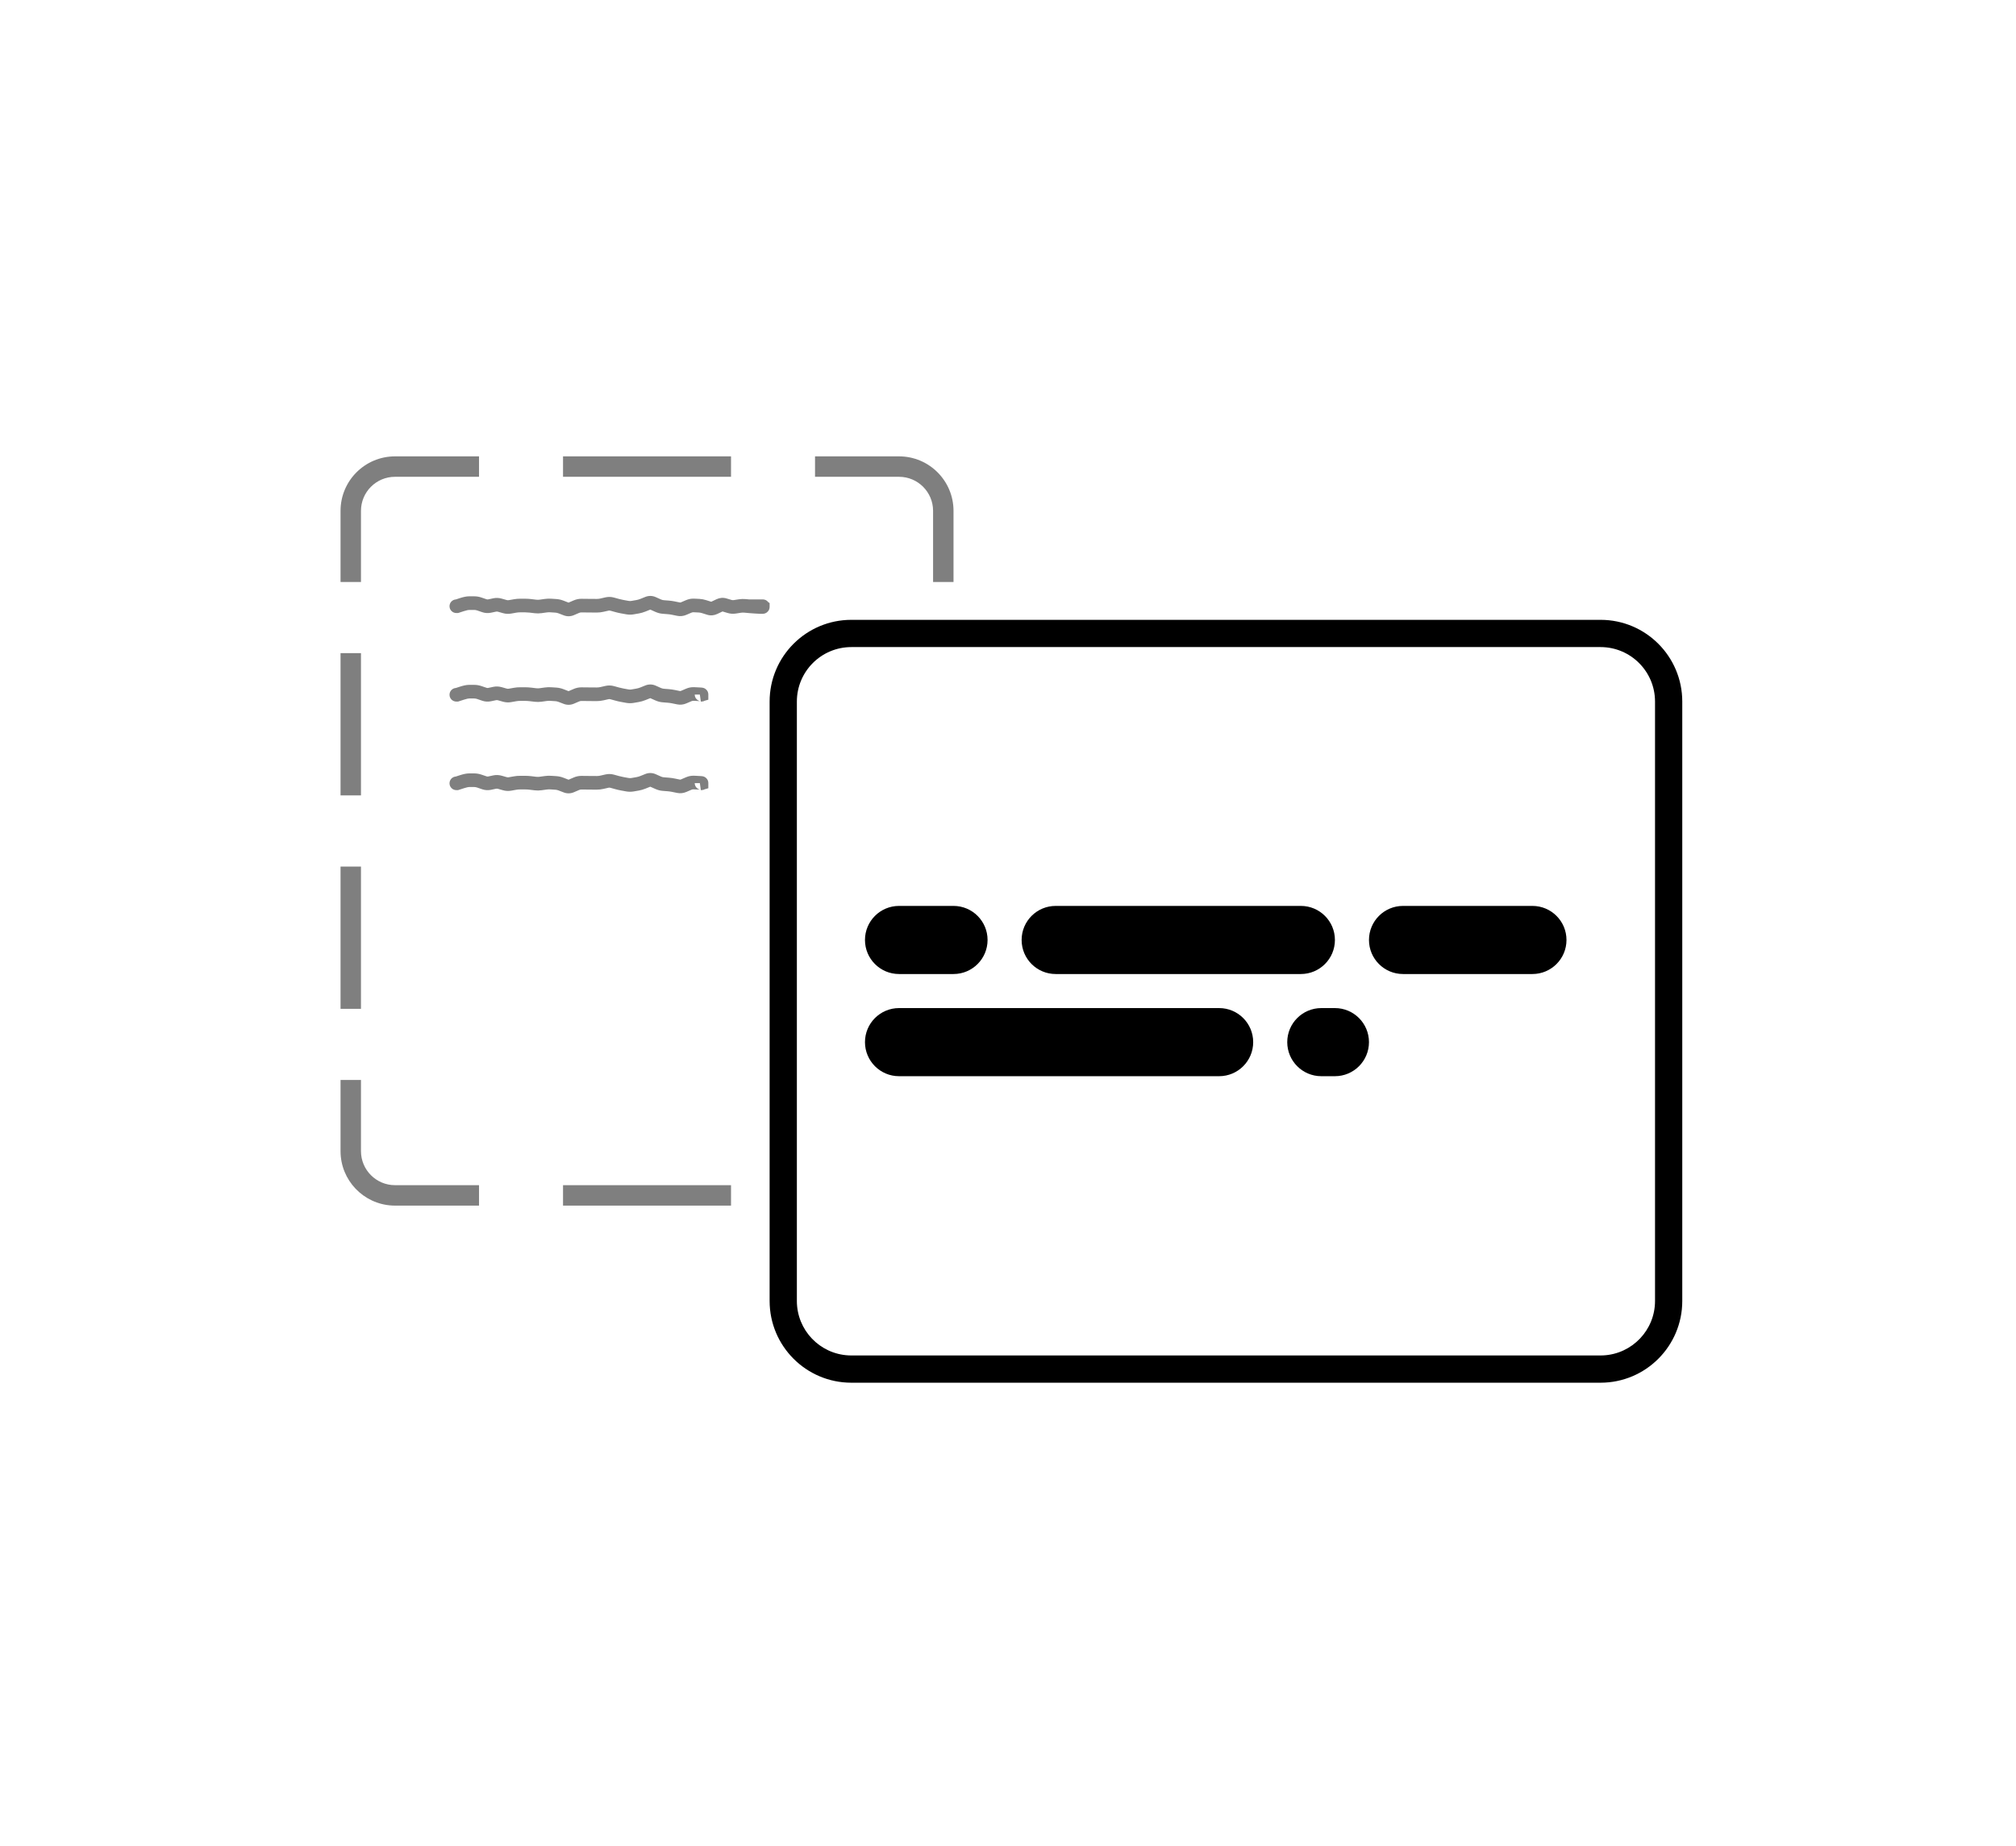
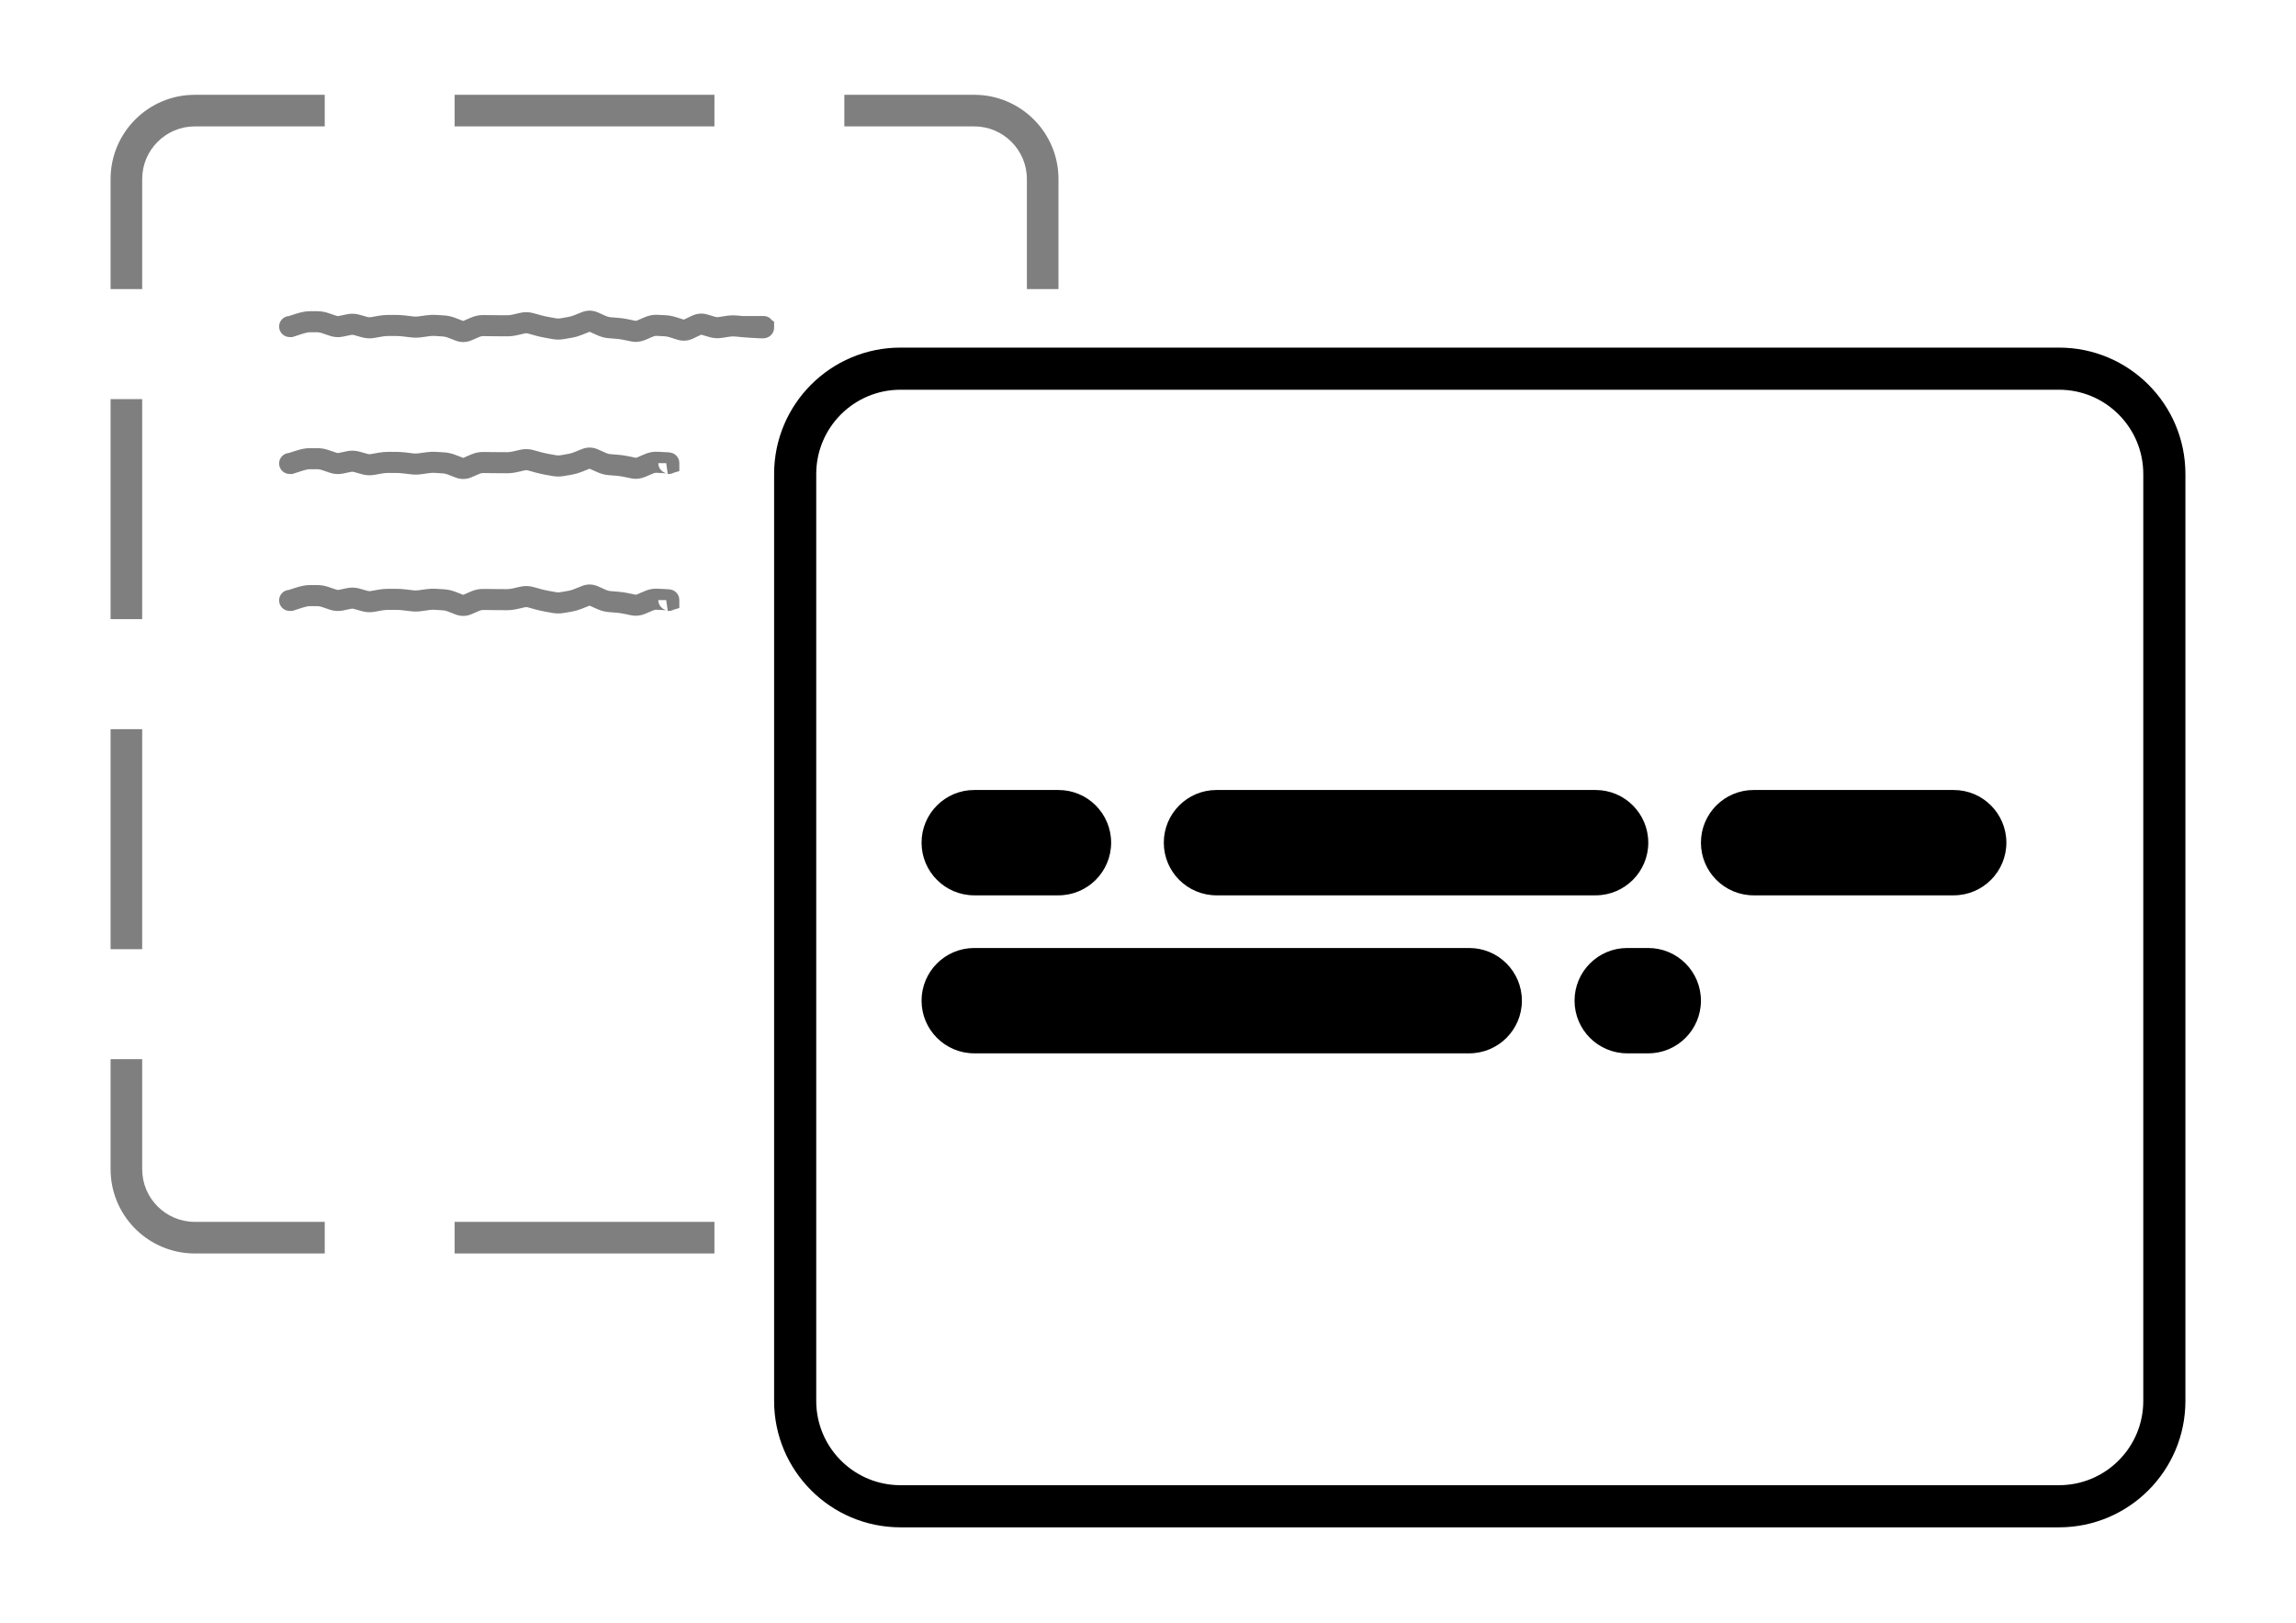
- <svg xmlns="http://www.w3.org/2000/svg" width="296" height="271" viewBox="0 0 296 271" fill="none">
+ <svg xmlns="http://www.w3.org/2000/svg" width="218" height="154" viewBox="39.5 58 218 154" fill="none">
  <path opacity="0.5" d="M94.753 87.633C95.259 87.43 95.791 87.446 96.283 87.666L97.033 88.002C97.189 88.072 97.328 88.105 97.454 88.115L97.829 88.146L98.204 88.175C98.496 88.198 98.787 88.24 99.076 88.299L99.826 88.453C99.863 88.461 99.907 88.462 99.982 88.43L100.732 88.109C101.11 87.948 101.511 87.867 101.925 87.888L102.675 87.925C103.014 87.942 103.348 88.004 103.676 88.108L104.051 88.226L104.424 88.344C104.428 88.342 104.436 88.339 104.446 88.334L105.196 87.979C105.654 87.761 106.157 87.708 106.659 87.856L107.409 88.079C107.522 88.113 107.623 88.118 107.722 88.103L108.097 88.044L108.472 87.986C108.802 87.935 109.134 87.924 109.466 87.954L109.841 87.988L109.966 88H112C112.329 88 112.618 88.16 112.801 88.404L113 88.539V89.102C113 89.639 112.615 89.906 112.496 89.975C112.358 90.055 112.232 90.083 112.188 90.093C112.083 90.116 111.987 90.121 111.941 90.122C111.832 90.126 111.702 90.122 111.57 90.114L111.195 90.093L110.82 90.072C110.558 90.058 110.296 90.039 110.034 90.015L109.284 89.946C109.116 89.931 108.948 89.936 108.778 89.962L108.403 90.021L108.028 90.078C107.628 90.14 107.228 90.111 106.841 89.996L106.091 89.773H106.084C106.079 89.775 106.069 89.778 106.054 89.785L105.304 90.141C104.84 90.361 104.329 90.41 103.824 90.251L103.074 90.015C102.902 89.96 102.736 89.931 102.575 89.923L101.825 89.886C101.74 89.882 101.64 89.896 101.518 89.948L100.768 90.269C100.343 90.45 99.886 90.507 99.424 90.412L98.674 90.258C98.463 90.215 98.254 90.186 98.046 90.169L97.671 90.139L97.296 90.109C96.922 90.08 96.561 89.981 96.217 89.827L95.842 89.659L95.478 89.497L94.747 89.79C94.436 89.915 94.119 90.007 93.796 90.063L93.046 90.193C92.68 90.257 92.312 90.255 91.947 90.189L91.572 90.122L91.197 90.054C90.917 90.003 90.638 89.94 90.359 89.863L89.609 89.656C89.517 89.631 89.435 89.63 89.348 89.65L88.973 89.735L88.598 89.82C88.275 89.894 87.948 89.931 87.619 89.929L86.869 89.925C86.617 89.923 86.365 89.921 86.113 89.918L85.363 89.91C85.265 89.909 85.153 89.928 85.019 89.985L84.269 90.308C83.784 90.516 83.263 90.53 82.766 90.338L82.016 90.049C81.853 89.986 81.701 89.953 81.559 89.943L81.184 89.919L80.809 89.894C80.628 89.882 80.446 89.888 80.264 89.914L79.889 89.967L79.514 90.019C79.178 90.066 78.842 90.07 78.506 90.029L77.756 89.939C77.544 89.914 77.333 89.901 77.122 89.9L76.372 89.898C76.182 89.898 75.991 89.914 75.799 89.948L75.049 90.081C74.647 90.152 74.245 90.129 73.853 90.019L73.478 89.913L73.103 89.807C73.007 89.779 72.921 89.778 72.832 89.797L72.082 89.955C71.65 90.047 71.217 90.017 70.803 89.876L70.053 89.62C69.901 89.568 69.759 89.546 69.625 89.546H68.875C68.788 89.546 68.552 89.581 68.108 89.725L67.258 90H67C66.448 90 66 89.552 66 89C66 88.471 66.412 88.039 66.933 88.004L67.491 87.822C67.981 87.663 68.462 87.546 68.875 87.546H69.625C69.991 87.546 70.349 87.609 70.697 87.728L71.072 87.855L71.447 87.983C71.533 88.012 71.6 88.013 71.668 87.999L72.043 87.92L72.418 87.84C72.829 87.753 73.243 87.768 73.647 87.882L74.022 87.988L74.397 88.094C74.505 88.124 74.603 88.129 74.701 88.111L75.451 87.979C75.758 87.924 76.068 87.898 76.378 87.898L77.128 87.9C77.417 87.901 77.706 87.92 77.994 87.954L78.744 88.044C78.908 88.064 79.072 88.061 79.236 88.038L79.611 87.985L79.986 87.934C80.304 87.889 80.622 87.877 80.941 87.898L81.316 87.923L81.691 87.948C82.048 87.972 82.397 88.053 82.734 88.183L83.109 88.327L83.48 88.471L83.481 88.47L84.231 88.147C84.597 87.99 84.985 87.906 85.387 87.91L86.137 87.918C86.385 87.921 86.633 87.923 86.881 87.925L87.631 87.929C87.802 87.93 87.975 87.912 88.152 87.871L88.902 87.699C89.315 87.605 89.733 87.616 90.141 87.729L90.516 87.831L90.891 87.935C91.112 87.996 91.333 88.046 91.553 88.086L92.303 88.221C92.438 88.245 92.57 88.246 92.704 88.223L93.454 88.092C93.631 88.061 93.814 88.009 94.003 87.934L94.753 87.633Z" fill="currentColor" />
  <path opacity="0.5" d="M102.001 101.972C102.005 102.253 102.123 102.462 102.222 102.584C102.316 102.701 102.416 102.77 102.469 102.803C102.573 102.868 102.665 102.898 102.691 102.906C102.758 102.927 102.81 102.936 102.814 102.937C102.837 102.94 102.844 102.94 102.818 102.938C102.775 102.934 102.697 102.929 102.575 102.923L101.825 102.886C101.74 102.882 101.64 102.896 101.518 102.948L100.768 103.269C100.343 103.45 99.886 103.507 99.424 103.412L98.674 103.258C98.463 103.215 98.254 103.186 98.046 103.169L97.671 103.139L97.296 103.109C96.922 103.08 96.561 102.981 96.217 102.827L95.842 102.659L95.478 102.497L94.747 102.79C94.436 102.915 94.119 103.006 93.796 103.063L93.046 103.193C92.68 103.257 92.312 103.255 91.947 103.19L91.572 103.122L91.197 103.054C90.917 103.003 90.638 102.94 90.359 102.863L89.609 102.656C89.517 102.631 89.435 102.63 89.348 102.649L88.973 102.735L88.598 102.82C88.275 102.894 87.948 102.931 87.619 102.929L86.869 102.925C86.617 102.923 86.365 102.921 86.113 102.918L85.363 102.91C85.265 102.909 85.153 102.928 85.019 102.985L84.269 103.308C83.784 103.516 83.263 103.53 82.766 103.338L82.016 103.049C81.853 102.986 81.701 102.953 81.559 102.943L81.184 102.919L80.809 102.894C80.628 102.882 80.446 102.889 80.264 102.914L79.889 102.967L79.514 103.019C79.178 103.066 78.842 103.07 78.506 103.029L77.756 102.94C77.544 102.914 77.333 102.901 77.122 102.9L76.372 102.899C76.182 102.898 75.991 102.914 75.799 102.948L75.049 103.081C74.647 103.152 74.245 103.129 73.853 103.019L73.478 102.913L73.103 102.807C73.007 102.779 72.921 102.778 72.832 102.797L72.082 102.955C71.65 103.047 71.217 103.017 70.803 102.876L70.053 102.62C69.901 102.568 69.759 102.546 69.625 102.546H68.875C68.788 102.546 68.552 102.581 68.108 102.725L67.258 103H67C66.448 103 66 102.552 66 102C66 101.47 66.412 101.039 66.933 101.004L67.491 100.822C67.981 100.664 68.462 100.546 68.875 100.546H69.625C69.991 100.546 70.349 100.609 70.697 100.728L71.072 100.855L71.447 100.982C71.533 101.012 71.6 101.013 71.668 100.999L72.043 100.92L72.418 100.84C72.829 100.753 73.243 100.768 73.647 100.882L74.022 100.988L74.397 101.094C74.505 101.124 74.603 101.129 74.701 101.111L75.451 100.979C75.758 100.924 76.068 100.898 76.378 100.899L77.128 100.9C77.417 100.901 77.706 100.92 77.994 100.954L78.744 101.044C78.908 101.064 79.072 101.061 79.236 101.038L79.611 100.985L79.986 100.934C80.304 100.889 80.622 100.877 80.941 100.899L81.316 100.923L81.691 100.948C82.048 100.972 82.397 101.053 82.734 101.183L83.109 101.327L83.48 101.471L83.481 101.47L84.231 101.148C84.597 100.99 84.985 100.906 85.387 100.91L86.137 100.918C86.385 100.921 86.633 100.923 86.881 100.925L87.631 100.929C87.802 100.93 87.975 100.911 88.152 100.871L88.902 100.699C89.315 100.605 89.733 100.616 90.141 100.729L90.516 100.831L90.891 100.935C91.112 100.996 91.333 101.046 91.553 101.086L92.303 101.221C92.438 101.245 92.57 101.246 92.704 101.223L93.454 101.092C93.631 101.061 93.814 101.009 94.003 100.934L94.753 100.633C95.259 100.43 95.791 100.446 96.283 100.666L97.033 101.002C97.189 101.072 97.328 101.105 97.454 101.115L97.829 101.146L98.204 101.175C98.496 101.198 98.787 101.24 99.076 101.299L99.826 101.453C99.863 101.461 99.907 101.462 99.982 101.43L100.732 101.109C101.11 100.948 101.511 100.867 101.925 100.888L102.675 100.925C102.802 100.931 102.912 100.938 102.994 100.945C103.031 100.949 103.085 100.954 103.139 100.963C103.159 100.966 103.222 100.976 103.297 101C103.327 101.01 103.422 101.041 103.528 101.107C103.565 101.131 104 101.391 104 101.957V102.725L103.488 102.872C103.344 102.953 103.177 103 103 103H102.9L102.756 101.972H102.001Z" fill="currentColor" />
  <path opacity="0.5" d="M102.001 114.972C102.005 115.253 102.123 115.462 102.222 115.584C102.316 115.701 102.416 115.77 102.469 115.803C102.573 115.868 102.665 115.898 102.691 115.906C102.758 115.927 102.81 115.936 102.814 115.937C102.837 115.94 102.844 115.94 102.818 115.938C102.775 115.934 102.697 115.929 102.575 115.923L101.825 115.886C101.74 115.882 101.64 115.896 101.518 115.948L100.768 116.269C100.343 116.45 99.886 116.507 99.424 116.412L98.674 116.258C98.463 116.215 98.254 116.186 98.046 116.169L97.671 116.139L97.296 116.109C96.922 116.08 96.561 115.981 96.217 115.827L95.842 115.659L95.478 115.497L94.747 115.79C94.436 115.915 94.119 116.006 93.796 116.063L93.046 116.193C92.68 116.257 92.312 116.255 91.947 116.19L91.572 116.122L91.197 116.054C90.917 116.003 90.638 115.94 90.359 115.863L89.609 115.656C89.517 115.631 89.435 115.63 89.348 115.649L88.973 115.735L88.598 115.82C88.275 115.894 87.948 115.931 87.619 115.929L86.869 115.925C86.617 115.923 86.365 115.921 86.113 115.918L85.363 115.91C85.265 115.909 85.153 115.928 85.019 115.985L84.269 116.308C83.784 116.516 83.263 116.53 82.766 116.338L82.016 116.049C81.853 115.986 81.701 115.953 81.559 115.943L81.184 115.919L80.809 115.894C80.628 115.882 80.446 115.889 80.264 115.914L79.889 115.967L79.514 116.019C79.178 116.066 78.842 116.07 78.506 116.029L77.756 115.94C77.544 115.914 77.333 115.901 77.122 115.9L76.372 115.899C76.182 115.898 75.991 115.914 75.799 115.948L75.049 116.081C74.647 116.152 74.245 116.129 73.853 116.019L73.478 115.913L73.103 115.807C73.007 115.779 72.921 115.778 72.832 115.797L72.082 115.955C71.65 116.047 71.217 116.017 70.803 115.876L70.053 115.62C69.901 115.568 69.759 115.546 69.625 115.546H68.875C68.788 115.546 68.552 115.581 68.108 115.725L67.258 116H67C66.448 116 66 115.552 66 115C66 114.47 66.412 114.039 66.933 114.004L67.491 113.822C67.981 113.664 68.462 113.546 68.875 113.546H69.625C69.991 113.546 70.349 113.609 70.697 113.728L71.072 113.855L71.447 113.982C71.533 114.012 71.6 114.013 71.668 113.999L72.043 113.92L72.418 113.84C72.829 113.753 73.243 113.768 73.647 113.882L74.022 113.988L74.397 114.094C74.505 114.124 74.603 114.129 74.701 114.111L75.451 113.979C75.758 113.924 76.068 113.898 76.378 113.899L77.128 113.9C77.417 113.901 77.706 113.92 77.994 113.954L78.744 114.044C78.908 114.064 79.072 114.061 79.236 114.038L79.611 113.985L79.986 113.934C80.304 113.889 80.622 113.877 80.941 113.899L81.316 113.923L81.691 113.948C82.048 113.972 82.397 114.053 82.734 114.183L83.109 114.327L83.48 114.471L83.481 114.47L84.231 114.148C84.597 113.99 84.985 113.906 85.387 113.91L86.137 113.918C86.385 113.921 86.633 113.923 86.881 113.925L87.631 113.929C87.802 113.93 87.975 113.911 88.152 113.871L88.902 113.699C89.315 113.605 89.733 113.616 90.141 113.729L90.516 113.831L90.891 113.935C91.112 113.996 91.333 114.046 91.553 114.086L92.303 114.221C92.438 114.245 92.57 114.246 92.704 114.223L93.454 114.092C93.631 114.061 93.814 114.009 94.003 113.934L94.753 113.633C95.259 113.43 95.791 113.446 96.283 113.666L97.033 114.002C97.189 114.072 97.328 114.105 97.454 114.115L97.829 114.146L98.204 114.175C98.496 114.198 98.787 114.24 99.076 114.299L99.826 114.453C99.863 114.461 99.907 114.462 99.982 114.43L100.732 114.109C101.11 113.948 101.511 113.867 101.925 113.888L102.675 113.925C102.802 113.931 102.912 113.938 102.994 113.945C103.031 113.949 103.085 113.954 103.139 113.963C103.159 113.966 103.222 113.976 103.297 114C103.327 114.01 103.422 114.041 103.528 114.107C103.565 114.131 104 114.391 104 114.957V115.725L103.488 115.872C103.344 115.953 103.177 116 103 116H102.9L102.756 114.972H102.001Z" fill="currentColor" />
  <path d="M113 191V103C113 96.373 118.373 91 125 91V95C120.582 95 117 98.582 117 103V191C117 195.28 120.361 198.775 124.588 198.989L125 199H235L235.412 198.989C239.639 198.775 243 195.28 243 191V103C243 98.582 239.418 95 235 95V91C241.627 91 247 96.373 247 103V191C247 197.627 241.627 203 235 203H125C118.373 203 113 197.627 113 191ZM235 91V95H125V91H235Z" fill="currentColor" />
  <path opacity="0.5" d="M53 169C53 171.761 55.239 174 58 174H70.333V177H58L57.588 176.989C53.361 176.775 50 173.28 50 169V158.556H53V169ZM107.333 177H82.667V174H107.333V177ZM53 148.111H50V127.223H53V148.111ZM53 116.777H50V95.889H53V116.777ZM70.333 70H58C55.239 70 53 72.239 53 75V85.444H50V75C50 70.582 53.582 67 58 67H70.333V70ZM132 67C136.418 67 140 70.582 140 75V85.444H137V75C137 72.239 134.761 70 132 70H119.667V67H132ZM107.333 70H82.667V67H107.333V70Z" fill="currentColor" />
  <path d="M140 133C142.761 133 145 135.239 145 138C145 140.761 142.761 143 140 143L132 143C129.239 143 127 140.761 127 138C127 135.239 129.239 133 132 133L140 133Z" fill="currentColor" />
  <path d="M191 133C193.761 133 196 135.239 196 138C196 140.761 193.761 143 191 143L155 143C152.239 143 150 140.761 150 138C150 135.239 152.239 133 155 133L191 133Z" fill="currentColor" />
  <path d="M179 148C181.761 148 184 150.239 184 153C184 155.761 181.761 158 179 158L132 158C129.239 158 127 155.761 127 153C127 150.239 129.239 148 132 148L179 148Z" fill="currentColor" />
  <path d="M225 133C227.761 133 230 135.239 230 138C230 140.761 227.761 143 225 143L206 143C203.239 143 201 140.761 201 138C201 135.239 203.239 133 206 133L225 133Z" fill="currentColor" />
  <path d="M196 148C198.761 148 201 150.239 201 153C201 155.761 198.761 158 196 158L194 158C191.239 158 189 155.761 189 153C189 150.239 191.239 148 194 148L196 148Z" fill="currentColor" />
</svg>
